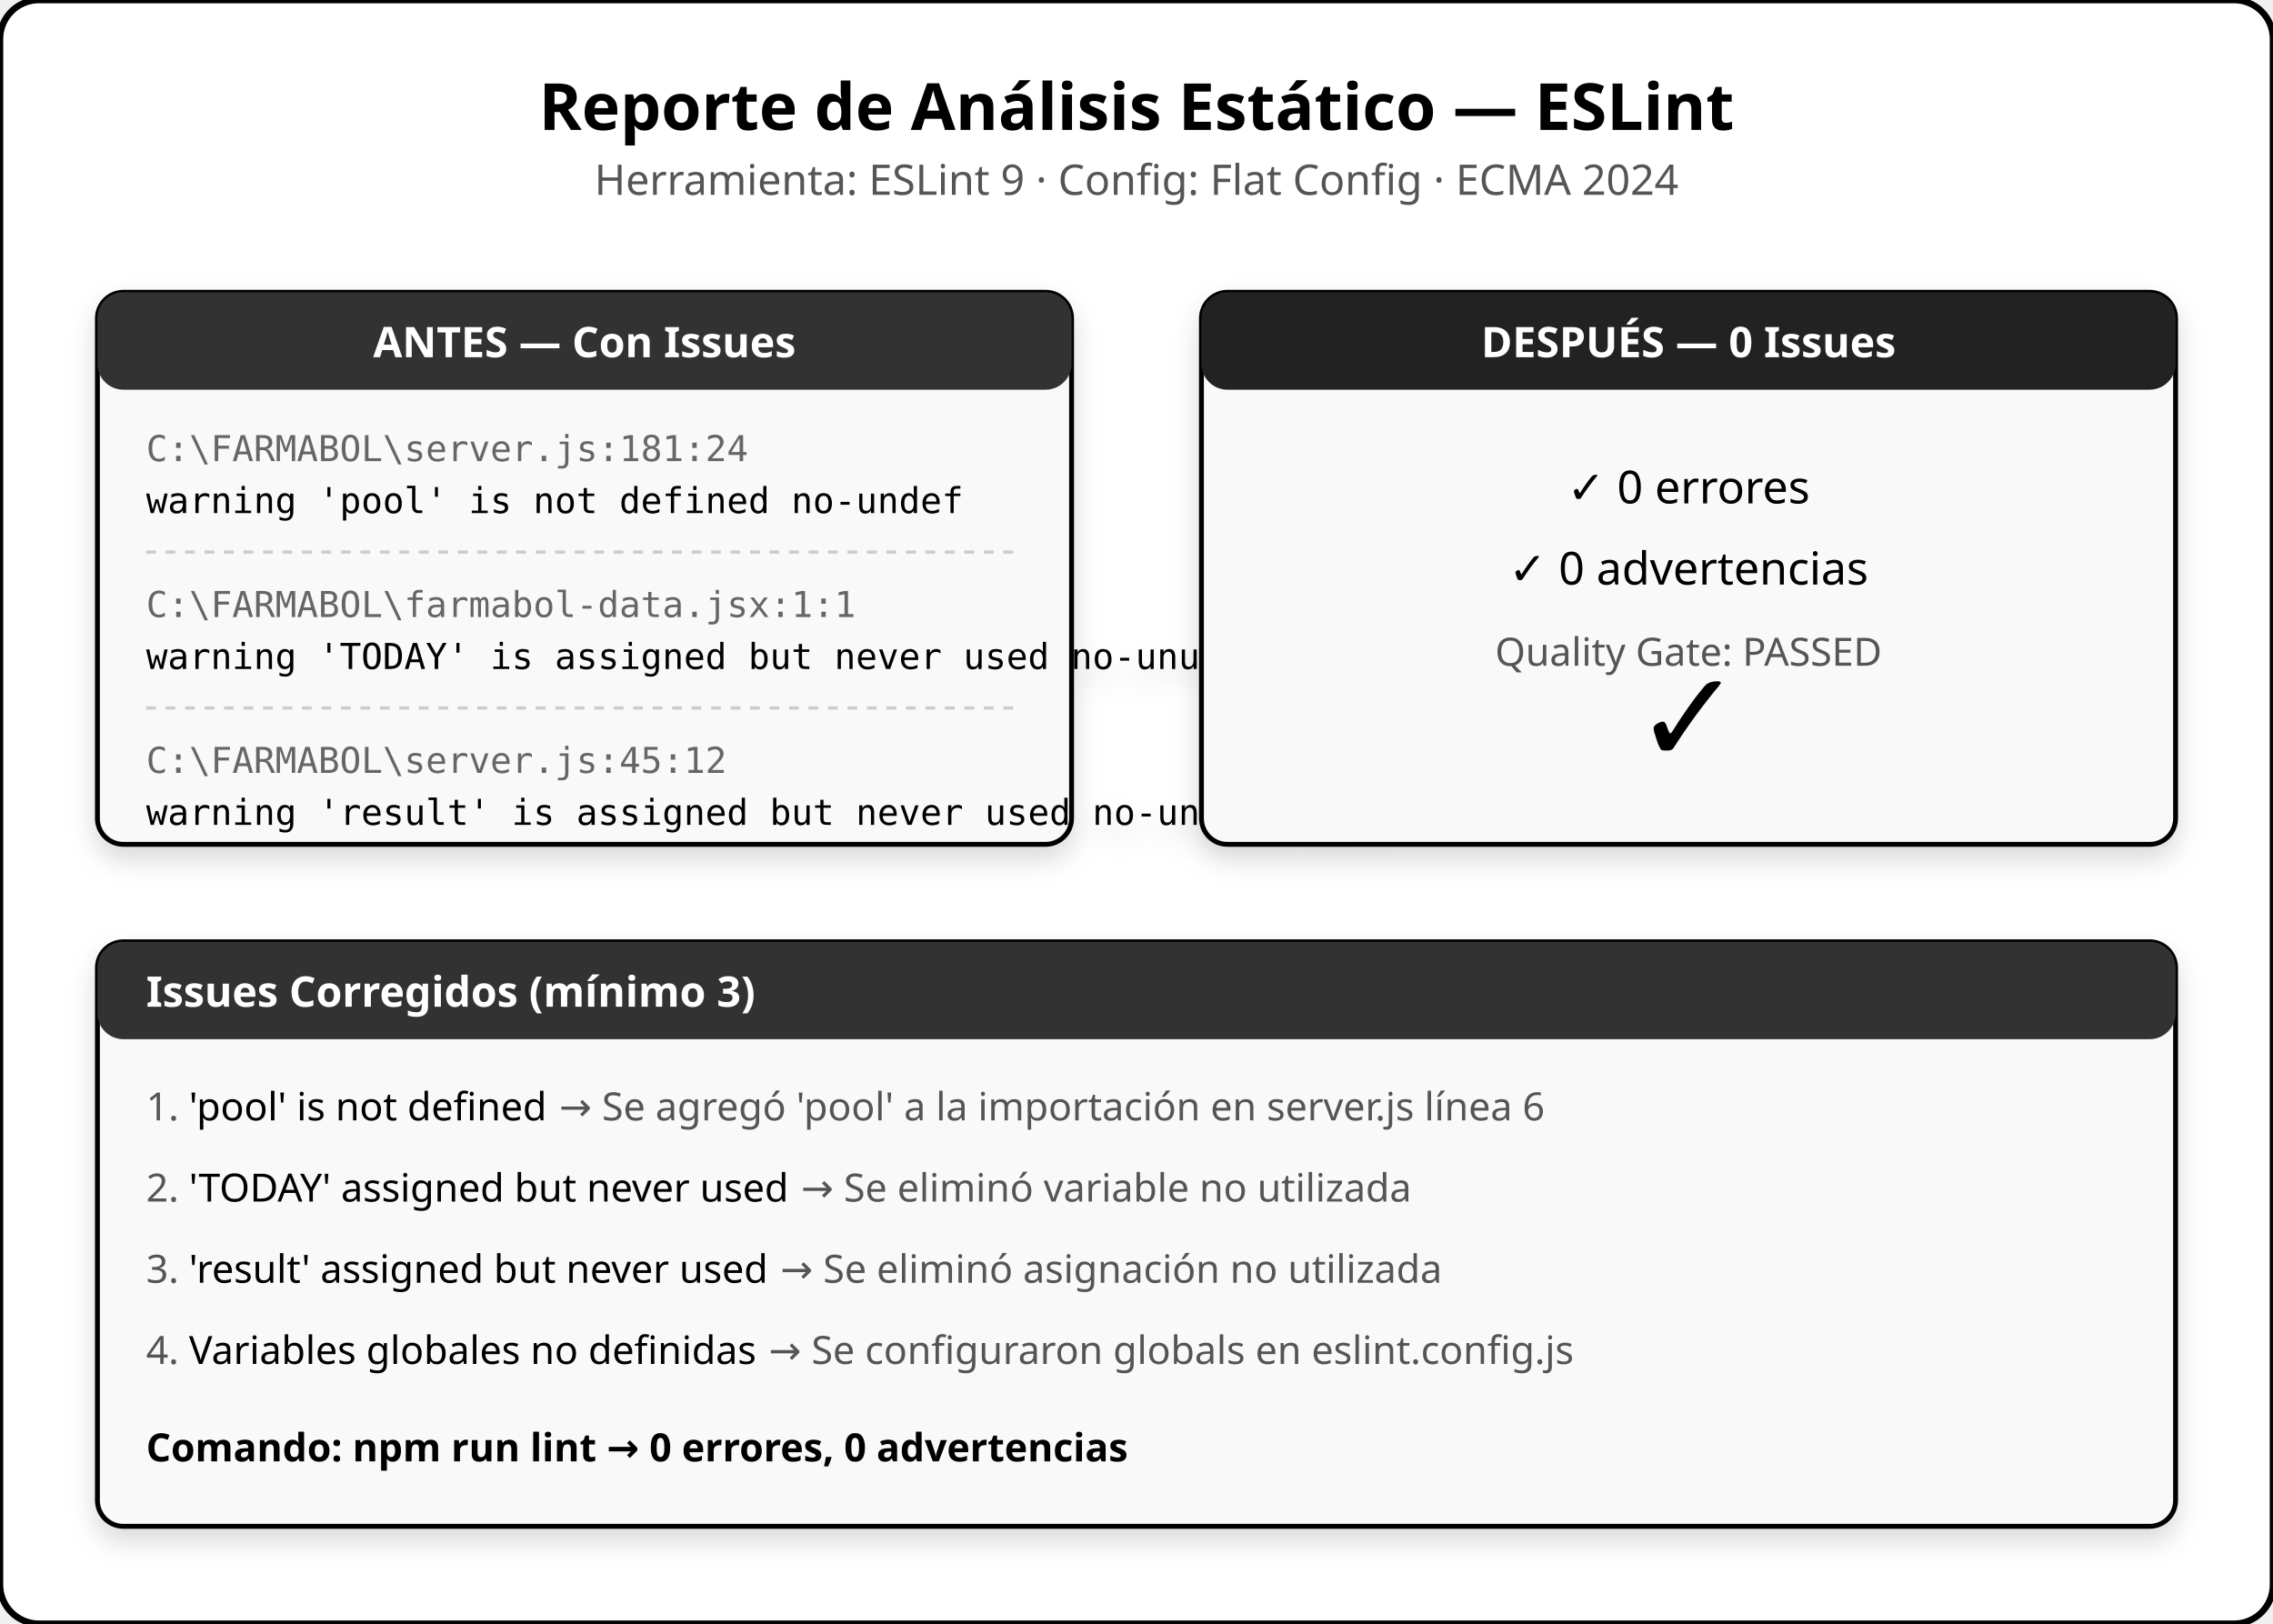
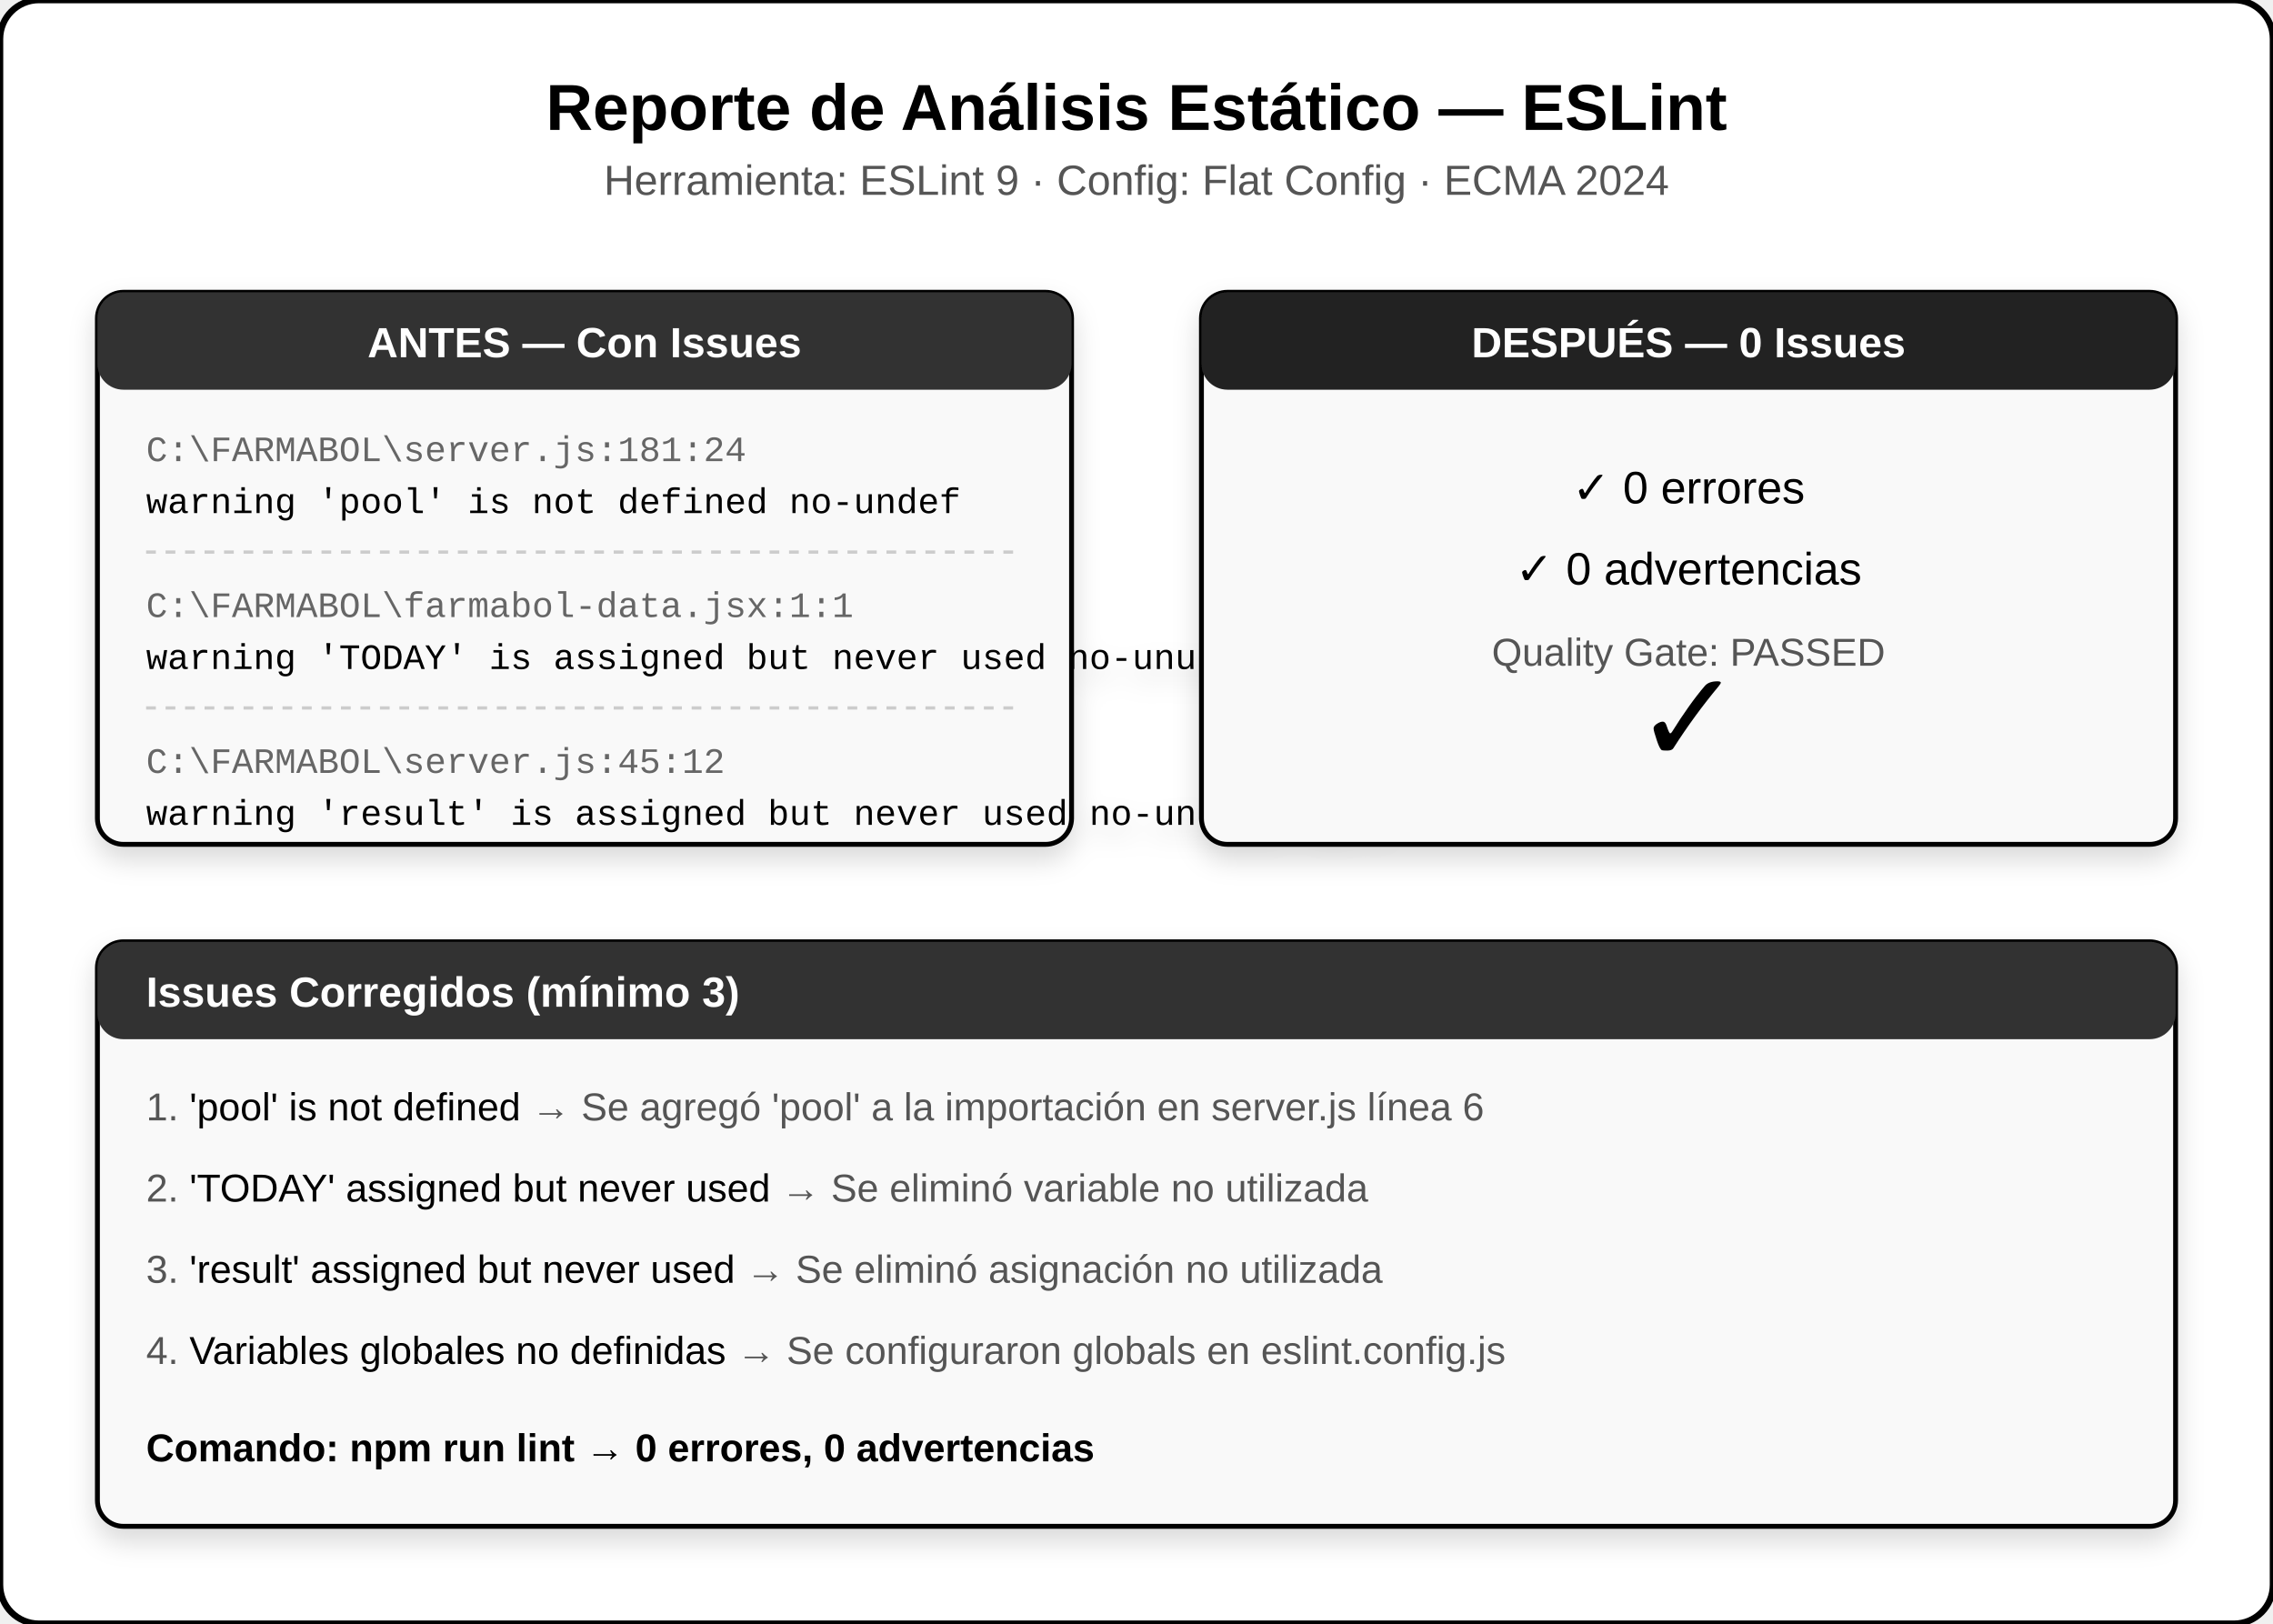
- <svg xmlns="http://www.w3.org/2000/svg" viewBox="0 0 700 500" width="100%" height="100%">
+ <svg xmlns="http://www.w3.org/2000/svg" viewBox="0 0 700 500" width="700" height="500">
  <defs>
    <filter id="dropShadow" x="-10%" y="-10%" width="120%" height="120%">
      <feDropShadow dx="0" dy="4" stdDeviation="4" flood-color="#000000" flood-opacity="0.15" />
    </filter>
  </defs>
  <rect width="700" height="500" rx="12" fill="#ffffff" />
  <rect width="700" height="500" rx="12" fill="none" stroke="#000000" stroke-width="2" />
-   <text x="350" y="40" text-anchor="middle" fill="#000000" font-family="system-ui, sans-serif" font-size="20" font-weight="bold">Reporte de Análisis Estático — ESLint</text>
-   <text x="350" y="60" text-anchor="middle" fill="#555555" font-family="system-ui, sans-serif" font-size="13">Herramienta: ESLint 9 · Config: Flat Config · ECMA 2024</text>
+   <text x="350" y="40" text-anchor="middle" fill="#000000" font-family="Arial, Helvetica, sans-serif" font-size="20" font-weight="bold">Reporte de Análisis Estático — ESLint</text>
+   <text x="350" y="60" text-anchor="middle" fill="#555555" font-family="Arial, Helvetica, sans-serif" font-size="13">Herramienta: ESLint 9 · Config: Flat Config · ECMA 2024</text>
  <g transform="translate(30, 90)" filter="url(#dropShadow)">
    <rect width="300" height="170" rx="8" fill="#f9f9f9" stroke="#000000" stroke-width="1.5" />
    <rect width="300" height="30" rx="8" fill="#333333" />
-     <text x="150" y="20" text-anchor="middle" fill="#ffffff" font-family="system-ui, sans-serif" font-size="13" font-weight="bold">ANTES — Con Issues</text>
-     <text x="15" y="52" fill="#666666" font-family="monospace" font-size="11">C:\FARMABOL\server.js:181:24</text>
-     <text x="15" y="68" fill="#000000" font-family="monospace" font-size="11">warning  'pool' is not defined  no-undef</text>
+     <text x="150" y="20" text-anchor="middle" fill="#ffffff" font-family="Arial, Helvetica, sans-serif" font-size="13" font-weight="bold">ANTES — Con Issues</text>
+     <text x="15" y="52" fill="#666666" font-family="'Courier New', Courier, monospace" font-size="11">C:\FARMABOL\server.js:181:24</text>
+     <text x="15" y="68" fill="#000000" font-family="'Courier New', Courier, monospace" font-size="11">warning  'pool' is not defined  no-undef</text>
    <line x1="15" y1="80" x2="285" y2="80" stroke="#cccccc" stroke-width="1" stroke-dasharray="3 3" />
-     <text x="15" y="100" fill="#666666" font-family="monospace" font-size="11">C:\FARMABOL\farmabol-data.jsx:1:1</text>
-     <text x="15" y="116" fill="#000000" font-family="monospace" font-size="11">warning  'TODAY' is assigned but never used  no-unused-vars</text>
+     <text x="15" y="100" fill="#666666" font-family="'Courier New', Courier, monospace" font-size="11">C:\FARMABOL\farmabol-data.jsx:1:1</text>
+     <text x="15" y="116" fill="#000000" font-family="'Courier New', Courier, monospace" font-size="11">warning  'TODAY' is assigned but never used  no-unused-vars</text>
    <line x1="15" y1="128" x2="285" y2="128" stroke="#cccccc" stroke-width="1" stroke-dasharray="3 3" />
-     <text x="15" y="148" fill="#666666" font-family="monospace" font-size="11">C:\FARMABOL\server.js:45:12</text>
-     <text x="15" y="164" fill="#000000" font-family="monospace" font-size="11">warning  'result' is assigned but never used  no-unused-vars</text>
+     <text x="15" y="148" fill="#666666" font-family="'Courier New', Courier, monospace" font-size="11">C:\FARMABOL\server.js:45:12</text>
+     <text x="15" y="164" fill="#000000" font-family="'Courier New', Courier, monospace" font-size="11">warning  'result' is assigned but never used  no-unused-vars</text>
  </g>
  <g transform="translate(370, 90)" filter="url(#dropShadow)">
    <rect width="300" height="170" rx="8" fill="#f9f9f9" stroke="#000000" stroke-width="1.5" />
    <rect width="300" height="30" rx="8" fill="#222222" />
-     <text x="150" y="20" text-anchor="middle" fill="#ffffff" font-family="system-ui, sans-serif" font-size="13" font-weight="bold">DESPUÉS — 0 Issues</text>
-     <text x="150" y="65" text-anchor="middle" fill="#000000" font-family="system-ui, sans-serif" font-size="14">✓ 0 errores</text>
-     <text x="150" y="90" text-anchor="middle" fill="#000000" font-family="system-ui, sans-serif" font-size="14">✓ 0 advertencias</text>
-     <text x="150" y="115" text-anchor="middle" fill="#555555" font-family="system-ui, sans-serif" font-size="12">Quality Gate: PASSED</text>
-     <text x="150" y="145" text-anchor="middle" fill="#000000" font-family="system-ui, sans-serif" font-size="40">✓</text>
+     <text x="150" y="20" text-anchor="middle" fill="#ffffff" font-family="Arial, Helvetica, sans-serif" font-size="13" font-weight="bold">DESPUÉS — 0 Issues</text>
+     <text x="150" y="65" text-anchor="middle" fill="#000000" font-family="Arial, Helvetica, sans-serif" font-size="14">✓ 0 errores</text>
+     <text x="150" y="90" text-anchor="middle" fill="#000000" font-family="Arial, Helvetica, sans-serif" font-size="14">✓ 0 advertencias</text>
+     <text x="150" y="115" text-anchor="middle" fill="#555555" font-family="Arial, Helvetica, sans-serif" font-size="12">Quality Gate: PASSED</text>
+     <text x="150" y="145" text-anchor="middle" fill="#000000" font-family="Arial, Helvetica, sans-serif" font-size="40">✓</text>
  </g>
  <g transform="translate(30, 290)" filter="url(#dropShadow)">
    <rect width="640" height="180" rx="8" fill="#f9f9f9" stroke="#000000" stroke-width="1.5" />
    <rect width="640" height="30" rx="8" fill="#333333" />
-     <text x="15" y="20" fill="#ffffff" font-family="system-ui, sans-serif" font-size="13" font-weight="bold">Issues Corregidos (mínimo 3)</text>
-     <text x="15" y="55" fill="#555555" font-family="system-ui, sans-serif" font-size="12">1. <tspan fill="#000000">'pool' is not defined</tspan> → Se agregó 'pool' a la importación en server.js línea 6</text>
-     <text x="15" y="80" fill="#555555" font-family="system-ui, sans-serif" font-size="12">2. <tspan fill="#000000">'TODAY' assigned but never used</tspan> → Se eliminó variable no utilizada</text>
-     <text x="15" y="105" fill="#555555" font-family="system-ui, sans-serif" font-size="12">3. <tspan fill="#000000">'result' assigned but never used</tspan> → Se eliminó asignación no utilizada</text>
-     <text x="15" y="130" fill="#555555" font-family="system-ui, sans-serif" font-size="12">4. <tspan fill="#000000">Variables globales no definidas</tspan> → Se configuraron globals en eslint.config.js</text>
-     <text x="15" y="160" fill="#000000" font-family="system-ui, sans-serif" font-size="12" font-weight="bold">Comando: npm run lint → 0 errores, 0 advertencias</text>
+     <text x="15" y="20" fill="#ffffff" font-family="Arial, Helvetica, sans-serif" font-size="13" font-weight="bold">Issues Corregidos (mínimo 3)</text>
+     <text x="15" y="55" fill="#555555" font-family="Arial, Helvetica, sans-serif" font-size="12">1. <tspan fill="#000000">'pool' is not defined</tspan> → Se agregó 'pool' a la importación en server.js línea 6</text>
+     <text x="15" y="80" fill="#555555" font-family="Arial, Helvetica, sans-serif" font-size="12">2. <tspan fill="#000000">'TODAY' assigned but never used</tspan> → Se eliminó variable no utilizada</text>
+     <text x="15" y="105" fill="#555555" font-family="Arial, Helvetica, sans-serif" font-size="12">3. <tspan fill="#000000">'result' assigned but never used</tspan> → Se eliminó asignación no utilizada</text>
+     <text x="15" y="130" fill="#555555" font-family="Arial, Helvetica, sans-serif" font-size="12">4. <tspan fill="#000000">Variables globales no definidas</tspan> → Se configuraron globals en eslint.config.js</text>
+     <text x="15" y="160" fill="#000000" font-family="Arial, Helvetica, sans-serif" font-size="12" font-weight="bold">Comando: npm run lint → 0 errores, 0 advertencias</text>
  </g>
</svg>
